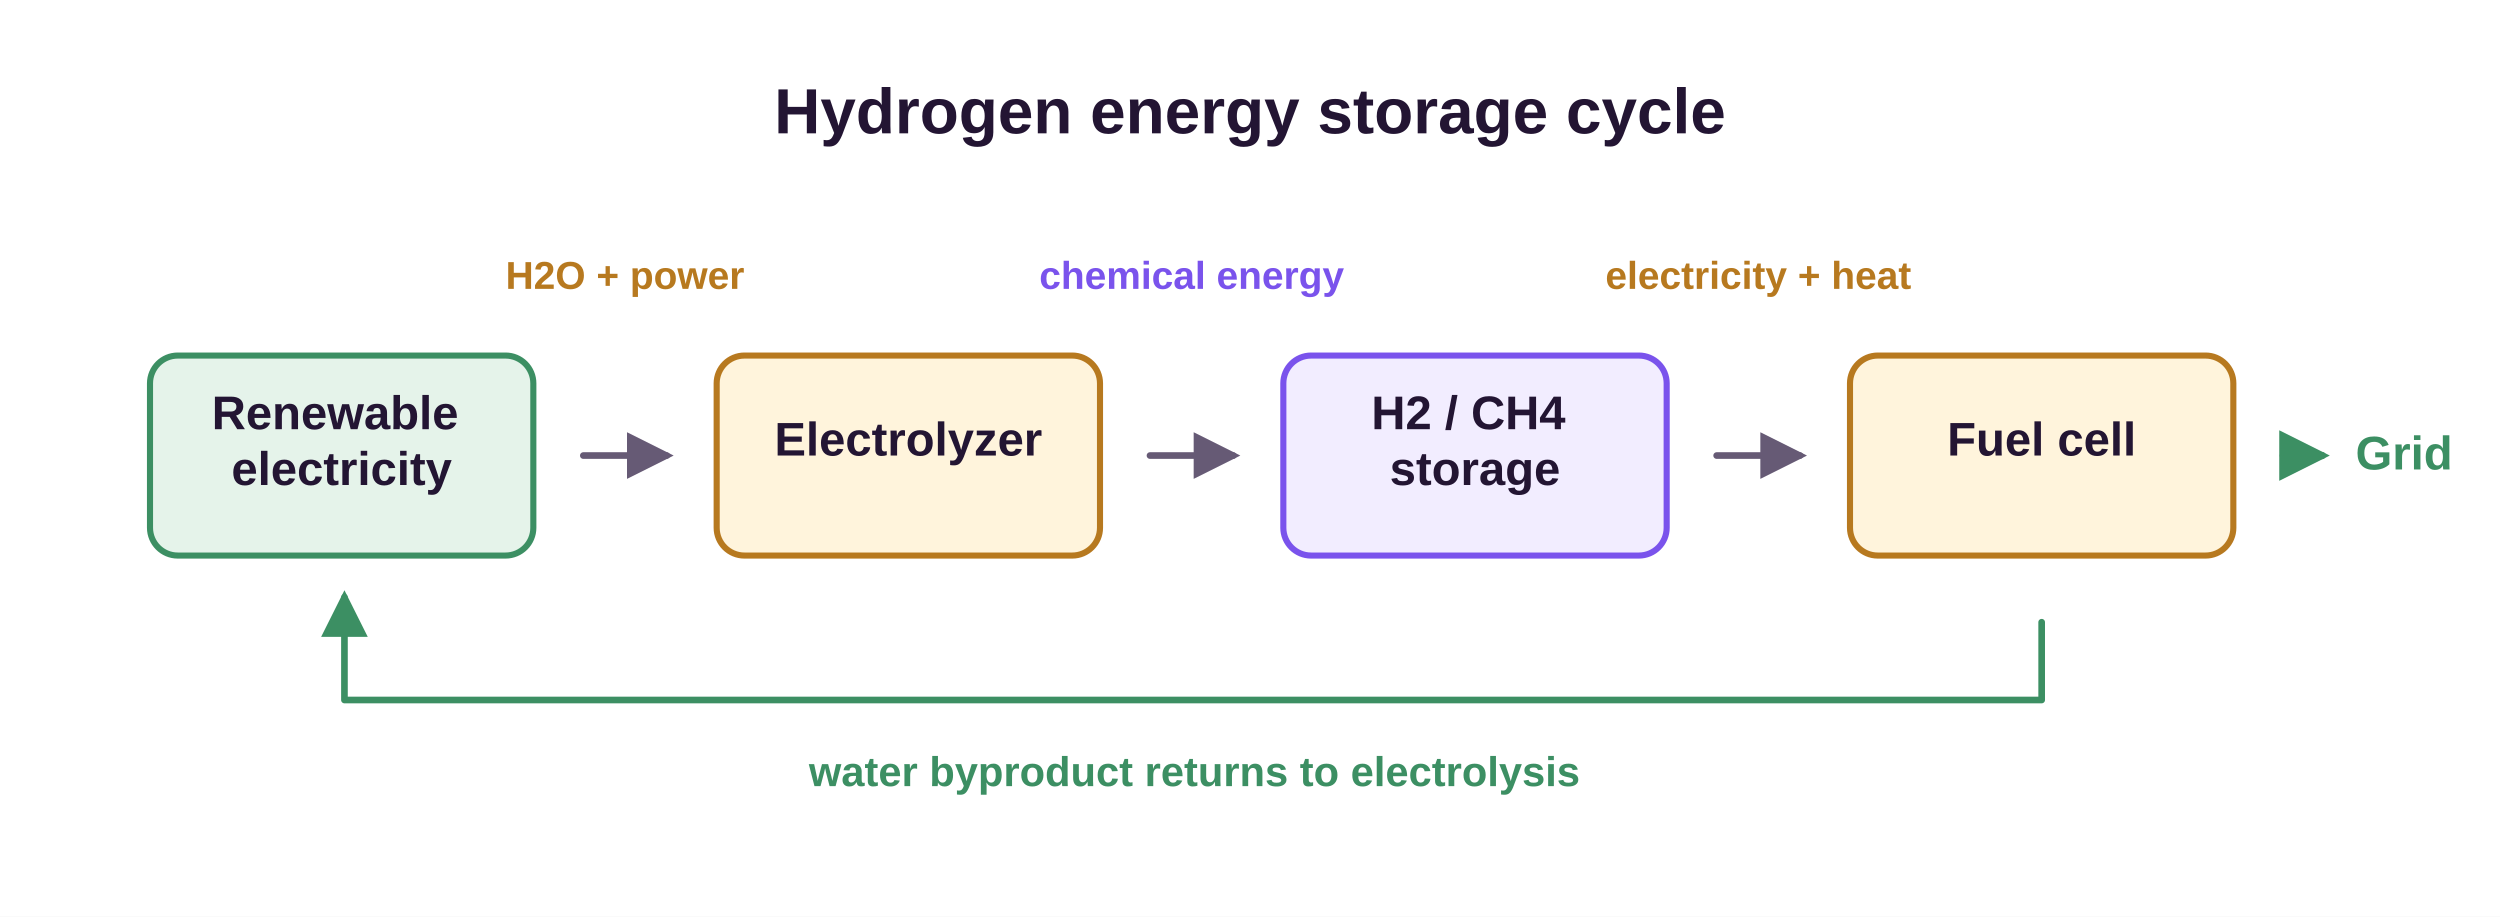
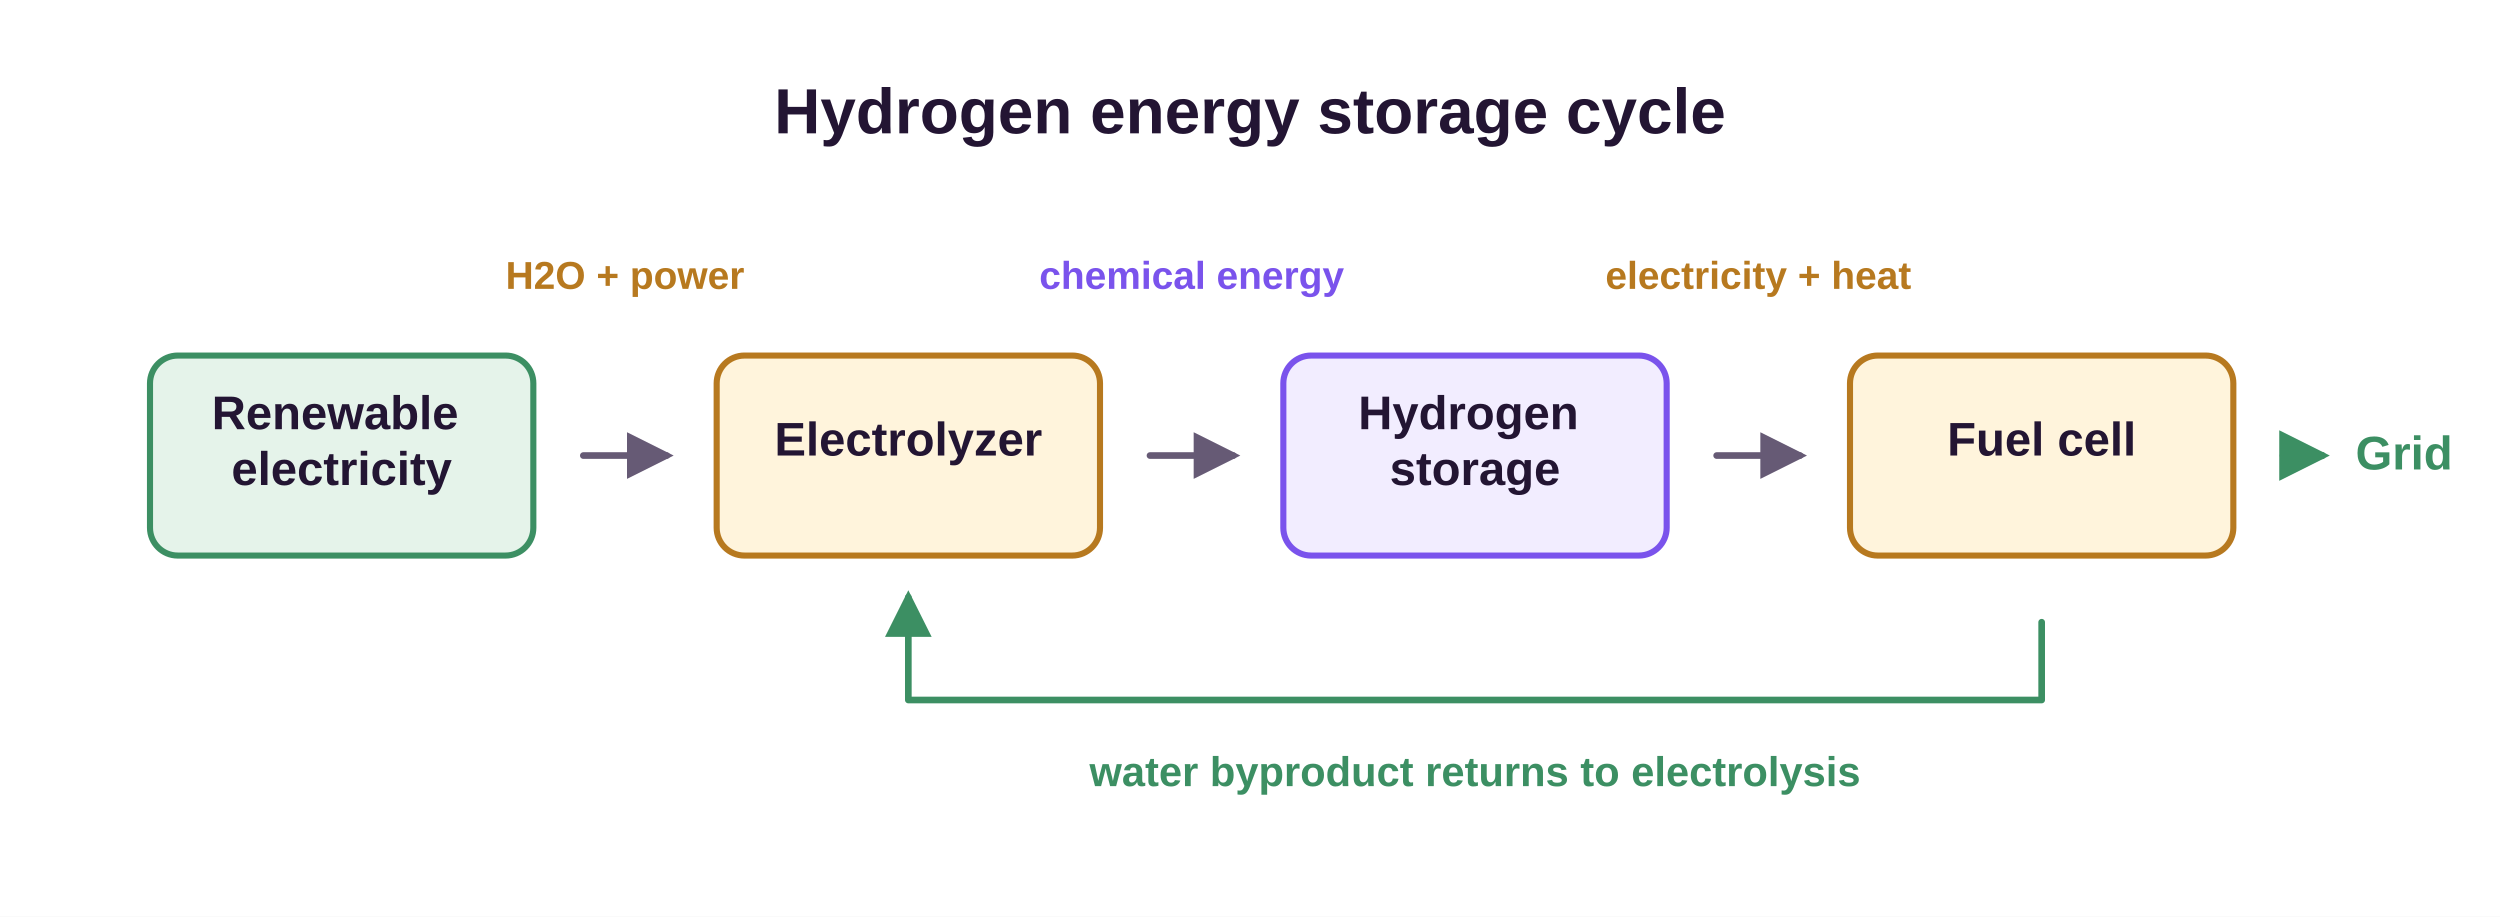
<svg xmlns="http://www.w3.org/2000/svg" width="900" height="330" viewBox="0 0 900 330">
  <defs>
    <marker id="arrow" viewBox="0 0 10 10" refX="8.5" refY="5" markerWidth="7" markerHeight="7" orient="auto-start-reverse">
-       <path d="M 0 0 L 10 5 L 0 10 z" fill="#665a75" />
+       <path d="M 0 0 L 10 5 L 0 10 z" fill="#665A75" />
    </marker>
    <marker id="greenArrow" viewBox="0 0 10 10" refX="8.5" refY="5" markerWidth="7" markerHeight="7" orient="auto-start-reverse">
-       <path d="M 0 0 L 10 5 L 0 10 z" fill="#3c8f63" />
+       <path d="M 0 0 L 10 5 L 0 10 z" fill="#3C8F63" />
    </marker>
    <style>
    text { font-family: Arial, Helvetica, DejaVu Sans, sans-serif; }
  </style>
  </defs>
  <rect width="100%" height="100%" fill="white" />
  <text x="450.0" y="48.0" text-anchor="middle" font-size="23" font-weight="700" fill="#231533">
    <tspan x="450.0" dy="0.0">Hydrogen energy storage cycle</tspan>
  </text>
-   <rect x="54" y="128" width="138" height="72" rx="10" fill="#e5f3ea" stroke="#3c8f63" stroke-width="2.2" />
+   <rect x="54" y="128" width="138" height="72" rx="10" fill="#E5F3EA" stroke="#3C8F63" stroke-width="2.2" />
  <text x="123.0" y="154.5" text-anchor="middle" font-size="17" font-weight="700" fill="#231533">
    <tspan x="123.0" dy="0.0">Renewable</tspan>
    <tspan x="123.0" dy="20.1">electricity</tspan>
  </text>
-   <rect x="258" y="128" width="138" height="72" rx="10" fill="#fff4dc" stroke="#b7791f" stroke-width="2.2" />
+   <rect x="258" y="128" width="138" height="72" rx="10" fill="#FFF4DC" stroke="#B7791F" stroke-width="2.2" />
  <text x="327.0" y="164.0" text-anchor="middle" font-size="17" font-weight="700" fill="#231533">
    <tspan x="327.0" dy="0.0">Electrolyzer</tspan>
  </text>
-   <rect x="462" y="128" width="138" height="72" rx="10" fill="#f2edff" stroke="#7a53ec" stroke-width="2.2" />
+   <rect x="462" y="128" width="138" height="72" rx="10" fill="#F2EDFF" stroke="#7A53EC" stroke-width="2.2" />
  <text x="531.0" y="154.5" text-anchor="middle" font-size="17" font-weight="700" fill="#231533">
-     <tspan x="531.0" dy="0.0">H2 / CH4</tspan>
+     <tspan x="531.0" dy="0.0">Hydrogen</tspan>
    <tspan x="531.0" dy="20.1">storage</tspan>
  </text>
-   <rect x="666" y="128" width="138" height="72" rx="10" fill="#fff4dc" stroke="#b7791f" stroke-width="2.2" />
+   <rect x="666" y="128" width="138" height="72" rx="10" fill="#FFF4DC" stroke="#B7791F" stroke-width="2.2" />
  <text x="735.0" y="164.0" text-anchor="middle" font-size="17" font-weight="700" fill="#231533">
    <tspan x="735.0" dy="0.0">Fuel cell</tspan>
  </text>
-   <line x1="210" y1="164" x2="240" y2="164" stroke="#665a75" stroke-width="2.4" stroke-linecap="round" marker-end="url(#arrow)" />
-   <line x1="414" y1="164" x2="444" y2="164" stroke="#665a75" stroke-width="2.4" stroke-linecap="round" marker-end="url(#arrow)" />
-   <line x1="618" y1="164" x2="648" y2="164" stroke="#665a75" stroke-width="2.4" stroke-linecap="round" marker-end="url(#arrow)" />
+   <line x1="210" y1="164" x2="240" y2="164" stroke="#665A75" stroke-width="2.4" stroke-linecap="round" marker-end="url(#arrow)" />
+   <line x1="414" y1="164" x2="444" y2="164" stroke="#665A75" stroke-width="2.4" stroke-linecap="round" marker-end="url(#arrow)" />
+   <line x1="618" y1="164" x2="648" y2="164" stroke="#665A75" stroke-width="2.4" stroke-linecap="round" marker-end="url(#arrow)" />
  <rect x="159" y="86" width="132" height="28" rx="7" fill="white" opacity="0.92" />
-   <text x="225.0" y="104.0" text-anchor="middle" font-size="14" font-weight="700" fill="#b7791f">
+   <text x="225.0" y="104.0" text-anchor="middle" font-size="14" font-weight="700" fill="#B7791F">
    <tspan x="225.0" dy="0.0">H2O + power</tspan>
  </text>
  <rect x="363" y="86" width="132" height="28" rx="7" fill="white" opacity="0.92" />
-   <text x="429.0" y="104.0" text-anchor="middle" font-size="14" font-weight="700" fill="#7a53ec">
+   <text x="429.0" y="104.0" text-anchor="middle" font-size="14" font-weight="700" fill="#7A53EC">
    <tspan x="429.0" dy="0.0">chemical energy</tspan>
  </text>
  <rect x="567" y="86" width="132" height="28" rx="7" fill="white" opacity="0.92" />
-   <text x="633.0" y="104.0" text-anchor="middle" font-size="14" font-weight="700" fill="#b7791f">
+   <text x="633.0" y="104.0" text-anchor="middle" font-size="14" font-weight="700" fill="#B7791F">
    <tspan x="633.0" dy="0.0">electricity + heat</tspan>
  </text>
-   <line x1="822" y1="164" x2="836" y2="164" stroke="#3c8f63" stroke-width="2.6" stroke-linecap="round" marker-end="url(#greenArrow)" />
-   <text x="848.0" y="169.0" text-anchor="start" font-size="17" font-weight="700" fill="#3c8f63">
+   <line x1="822" y1="164" x2="836" y2="164" stroke="#3C8F63" stroke-width="2.6" stroke-linecap="round" marker-end="url(#greenArrow)" />
+   <text x="848.0" y="169.0" text-anchor="start" font-size="17" font-weight="700" fill="#3C8F63">
    <tspan x="848.0" dy="0.0">Grid</tspan>
  </text>
-   <path d="M 735 224 L 735 252 L 124 252 L 124 215" fill="none" stroke="#3c8f63" stroke-width="2.4" stroke-linecap="round" stroke-linejoin="round" marker-end="url(#greenArrow)" />
-   <text x="430.0" y="283.0" text-anchor="middle" font-size="15" font-weight="600" fill="#3c8f63">
-     <tspan x="430.0" dy="0.0">water byproduct returns to electrolysis</tspan>
+   <path d="M 735 224 L 735 252 L 327 252 L 327 215" fill="none" stroke="#3C8F63" stroke-width="2.4" stroke-linecap="round" stroke-linejoin="round" marker-end="url(#greenArrow)" />
+   <text x="531.0" y="283.0" text-anchor="middle" font-size="15" font-weight="600" fill="#3C8F63">
+     <tspan x="531.0" dy="0.0">water byproduct returns to electrolysis</tspan>
  </text>
</svg>
